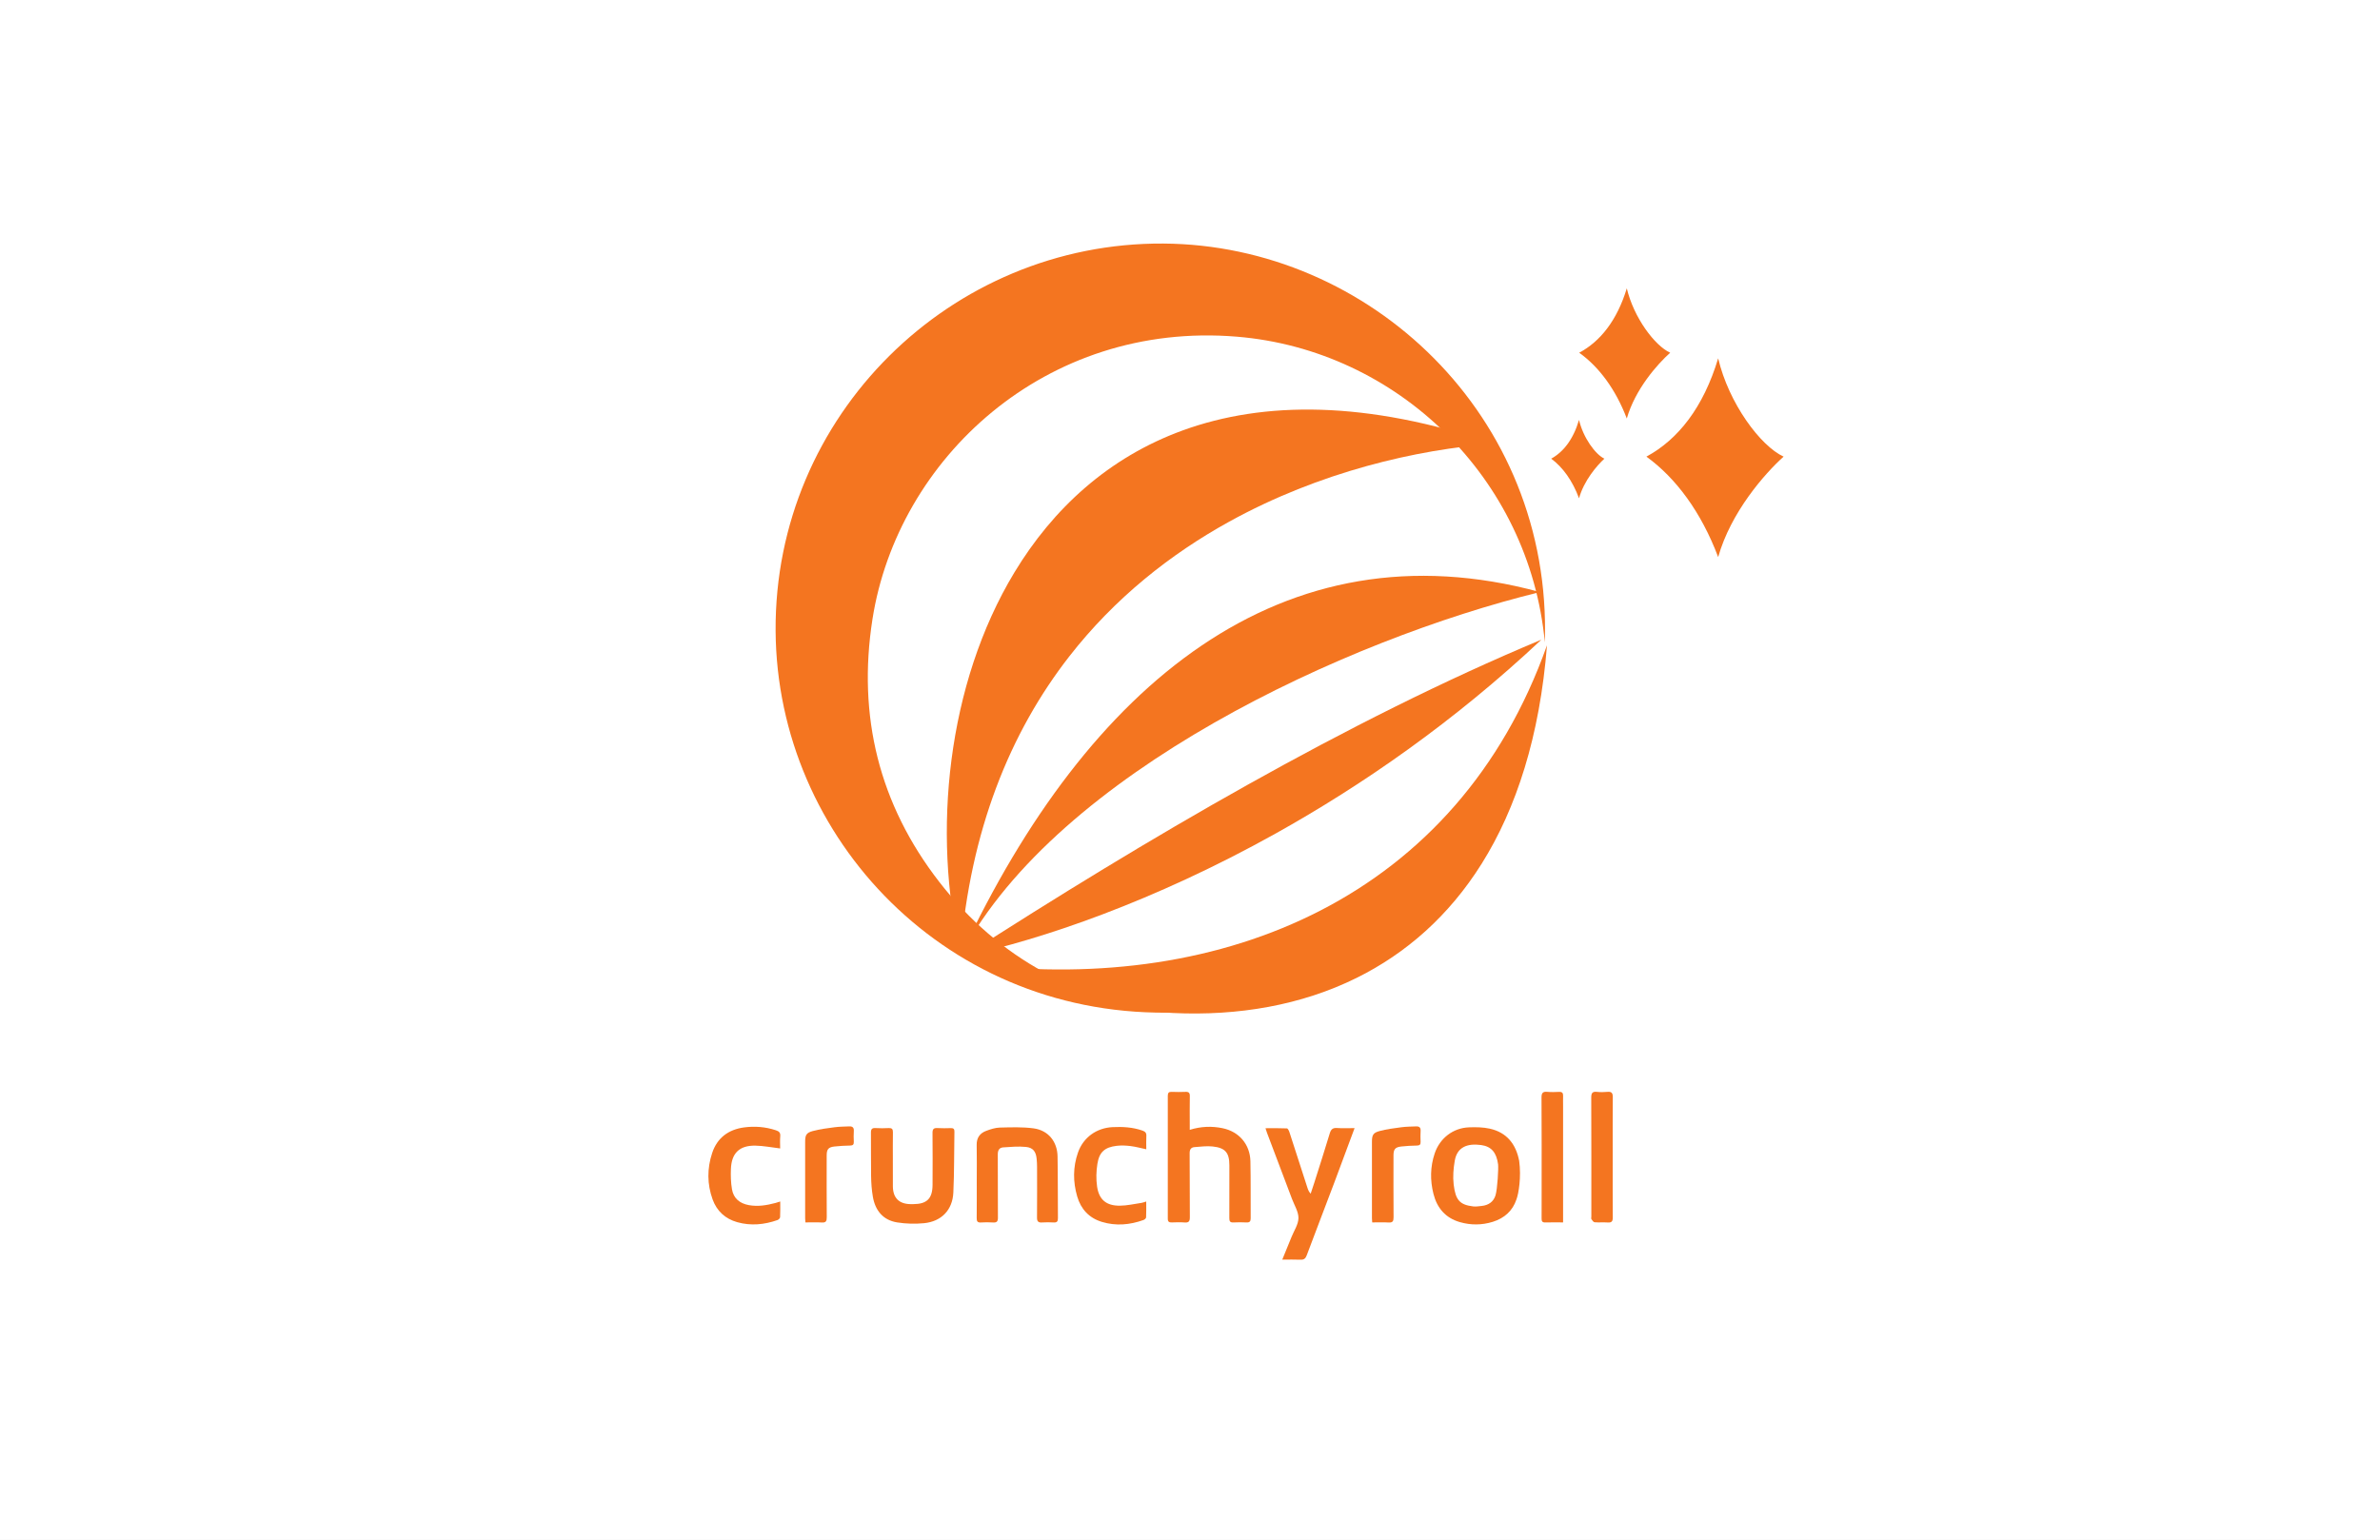
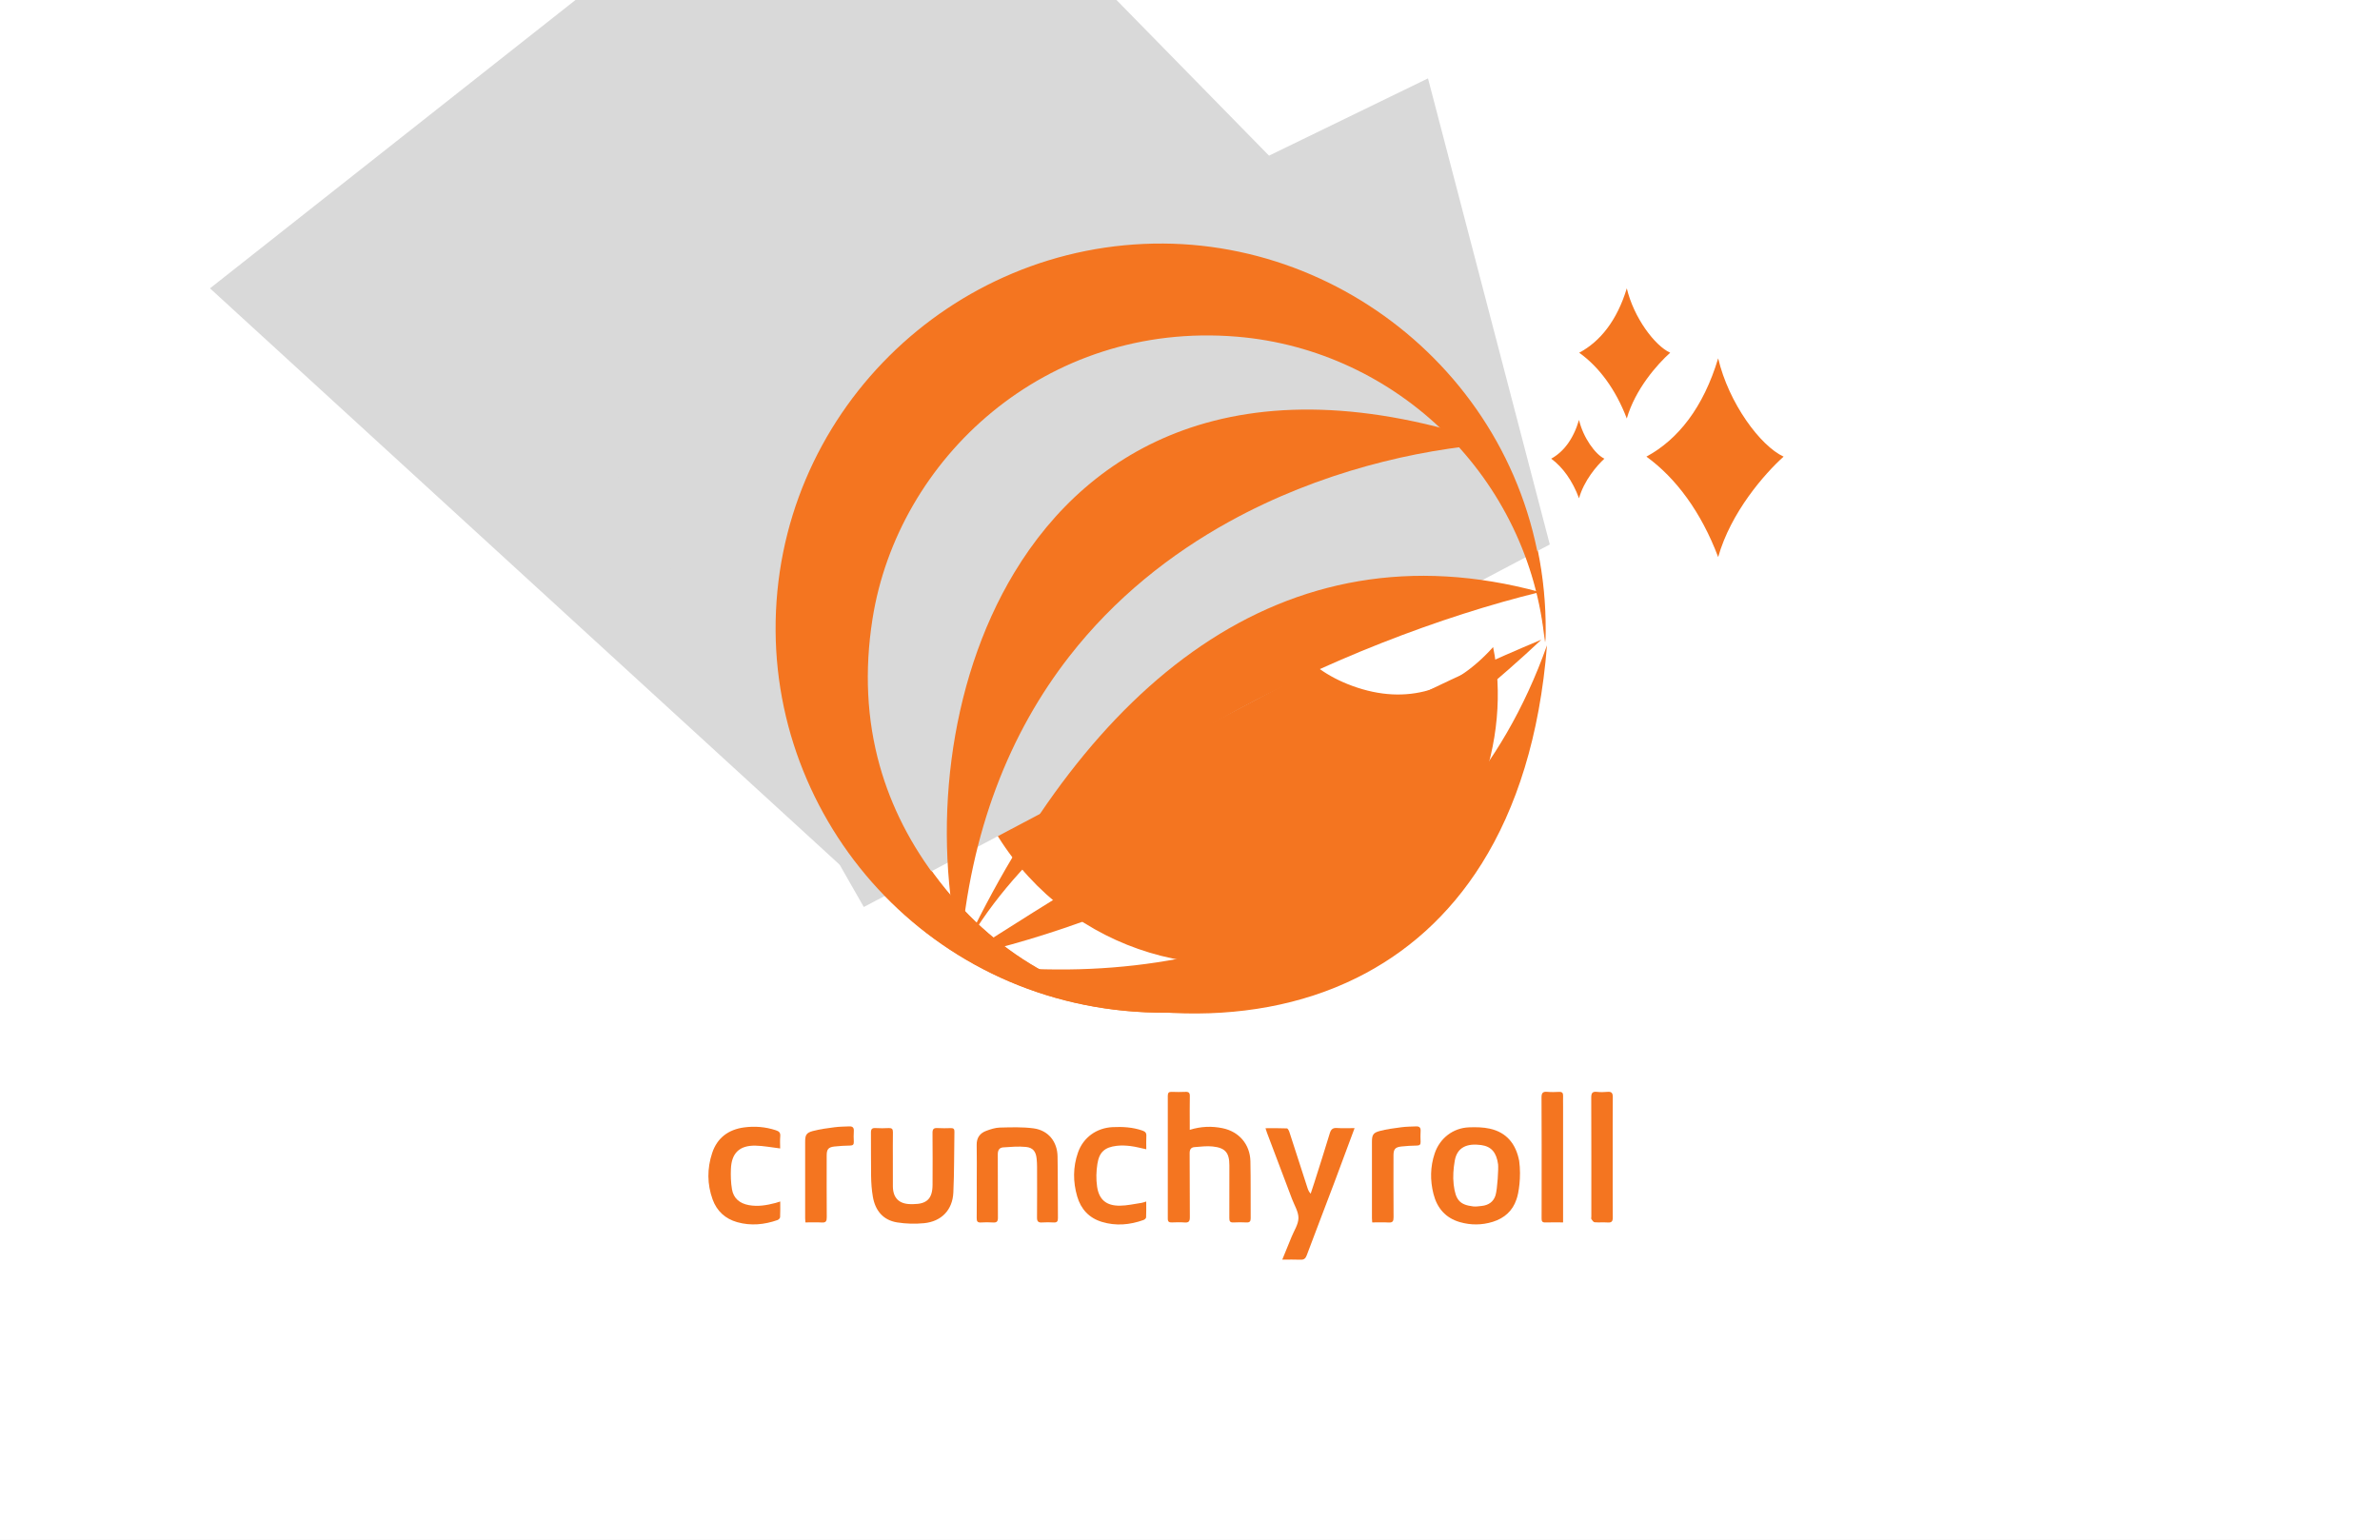
<svg xmlns="http://www.w3.org/2000/svg" width="850" height="550" viewBox="0 0 850 550" fill="none">
  <rect width="850" height="550" fill="#F5F5F5" />
-   <g id="Custom">
+   <g id="Custom" clip-path="url(#clip0_0_1)">
    <rect width="850" height="550" fill="white" />
+     <g id="logo">
+       <g id="outter">
+         <mask id="mask0_0_1" style="mask-type:alpha" maskUnits="userSpaceOnUse" x="268" y="76" width="310" height="311">
+           <path id="outter-line" d="M552 237.503C556.5 144.003 424 46.503 335 137.003C233.796 239.912 336.5 366.503 424 361.503" stroke="#F47520" stroke-width="50" />
+         </mask>
+         <g mask="url(#mask0_0_1)">
+           <path id="outter-mask" d="M420.591 361.664C338.942 364.322 277.72 299.609 277.239 225.389C276.743 148.425 339.797 86.522 415.732 87.003C489.228 87.474 554.606 148.435 551.959 229.474C546.482 170.745 499.23 125.001 441.981 120.268C373.546 114.608 320.777 163.982 311.828 221.207C306.417 255.784 314.207 287.317 335.662 315.004C357.087 342.644 385.714 357.801 420.591 361.659V361.664Z" fill="#F47520" />
+         </g>
+       </g>
+       <g id="inner">
+         <mask id="mask1_0_1" style="mask-type:alpha" maskUnits="userSpaceOnUse" x="341" y="151" width="194" height="194">
+           <path id="inner-mask" d="M482.406 162.23C463.739 170.861 453.273 185.238 454.27 206.025C455.176 224.892 465.238 238.556 483.008 245.031C502.641 252.184 519.49 246.494 533.252 231.154C539.655 261.959 528.596 307.759 485.67 331.957C443.347 355.816 390.689 344.385 361.703 306.432C332.565 268.282 336.34 215.117 368.394 181.533C402.376 145.934 451.678 145.326 482.406 162.23Z" fill="#F47520" />
+         </mask>
+         <g mask="url(#mask1_0_1)">
+           <path id="inner-line" d="M601 26.502C467.5 71.002 368 141.002 407.5 243.002C445.064 340.002 613.5 264.502 682.5 229.502" stroke="#F47520" stroke-width="201" />
+         </g>
+       </g>
+       <path id="eyemask-1" d="M75 103L300 309C293.5 158.5 375.5 100 507 110.5L314.5 -86L75 103Z" fill="#D9D9D9" />
+       <path id="eyemask-2" d="M220 169L308.5 324L553.5 194.5L510 28L220 169Z" fill="#D9D9D9" />
+     </g>
    <g id="crunchyroll">
      <path id="l2" d="M575.97 413.384C575.97 420.542 575.939 427.695 575.995 434.853C576.005 436.24 575.636 436.802 574.178 436.696C572.624 436.58 571.05 436.747 569.501 436.615C569.086 436.58 568.666 435.952 568.368 435.516C568.216 435.294 568.337 434.889 568.337 434.565C568.337 420.415 568.362 406.266 568.302 392.116C568.297 390.517 568.661 389.843 570.352 390.036C571.571 390.172 572.832 390.157 574.062 390.036C575.544 389.894 576.01 390.421 576 391.919C575.934 399.072 575.97 406.23 575.97 413.389V413.384Z" fill="#F47520" />
      <path id="l1" d="M558.24 436.666C555.922 436.666 553.882 436.625 551.842 436.681C550.81 436.706 550.562 436.24 550.572 435.314C550.602 432.14 550.582 428.966 550.582 425.792C550.582 414.548 550.617 403.299 550.541 392.056C550.531 390.37 551.042 389.879 552.647 390.031C554.034 390.162 555.446 390.107 556.843 390.041C557.921 389.99 558.28 390.461 558.25 391.468C558.209 392.759 558.245 394.05 558.245 395.341C558.245 408.524 558.245 421.706 558.245 434.889V436.661L558.24 436.666Z" fill="#F47520" />
      <path id="o" d="M541.583 428.465C540.237 432.54 537.255 435.182 533.141 436.458C529.243 437.668 525.3 437.688 521.398 436.569C516.276 435.101 513.234 431.548 511.954 426.49C510.729 421.656 510.785 416.811 512.384 412.042C514.206 406.6 518.954 402.904 524.688 402.707C527.138 402.621 529.673 402.651 532.047 403.178C538.146 404.519 541.411 408.716 542.56 414.669C543.359 420.425 542.383 426.394 541.583 428.47V428.465ZM535.028 415.915C534.472 411.743 532.655 409.536 528.985 409.035C523.995 408.352 520.396 409.784 519.556 414.634C519.075 417.403 518.842 420.329 519.166 423.103C519.834 428.794 521.424 430.383 526.136 430.955C527.128 431.077 528.165 430.889 529.172 430.788C531.582 430.545 533.399 429.31 534.107 427.012C534.811 424.734 535.206 417.241 535.028 415.915V415.915Z" fill="#F47520" />
      <path id="r2" d="M490.074 436.666C490.033 436.063 489.982 435.643 489.982 435.223C489.982 426.126 489.977 417.023 489.982 407.926C489.982 405.471 490.367 404.661 492.716 404.028C495.231 403.35 497.858 403.021 500.449 402.682C502.206 402.449 503.992 402.439 505.764 402.368C506.867 402.322 507.449 402.778 507.363 404.013C507.272 405.299 507.302 406.6 507.358 407.886C507.399 408.858 507.034 409.202 506.052 409.217C504.174 409.253 502.292 409.344 500.429 409.556C498.273 409.804 497.676 410.559 497.676 412.725C497.676 420.101 497.64 427.477 497.701 434.853C497.711 436.235 497.377 436.797 495.904 436.701C494.031 436.58 492.144 436.671 490.068 436.671L490.074 436.666Z" fill="#F47520" />
      <path id="y" d="M483.782 402.99C481.257 409.779 478.883 416.234 476.458 422.663C473.214 431.259 469.909 439.835 466.685 448.436C466.26 449.565 465.703 450.046 464.463 449.99C462.383 449.894 460.293 449.965 457.954 449.965C459.123 447.104 460.206 444.492 461.259 441.87C462.16 439.627 463.704 437.384 463.734 435.127C463.765 432.869 462.297 430.586 461.447 428.328C458.47 420.436 455.479 412.543 452.498 404.651C452.331 404.211 452.199 403.76 451.956 403.026C454.634 403.026 457.134 402.975 459.624 403.087C459.948 403.102 460.348 403.927 460.515 404.443C462.687 411.08 464.817 417.732 466.968 424.379C467.191 425.068 467.47 425.736 468.092 426.419C468.543 425.063 469.008 423.711 469.438 422.349C471.286 416.512 473.158 410.68 474.93 404.818C475.36 403.39 476.018 402.834 477.547 402.95C479.516 403.102 481.505 402.985 483.777 402.985L483.782 402.99Z" fill="#F47520" />
      <path id="h" d="M424.904 403.603C428.927 402.353 432.769 402.226 436.605 403.011C442.517 404.216 446.445 408.787 446.576 414.837C446.723 421.615 446.622 428.399 446.672 435.182C446.683 436.286 446.323 436.736 445.179 436.681C443.62 436.605 442.057 436.6 440.498 436.681C439.328 436.742 439.035 436.256 439.045 435.167C439.08 428.87 439.065 422.572 439.06 416.274C439.06 411.774 437.618 410.022 433.068 409.541C430.972 409.318 428.811 409.617 426.69 409.764C425.349 409.855 424.858 410.584 424.873 412.027C424.954 419.615 424.873 427.209 424.944 434.798C424.959 436.296 424.539 436.817 423.041 436.691C421.543 436.569 420.024 436.62 418.521 436.676C417.519 436.711 417.064 436.433 417.069 435.329C417.094 420.689 417.094 406.048 417.069 391.403C417.069 390.314 417.489 390 418.506 390.036C420.121 390.097 421.74 390.112 423.35 390.036C424.534 389.975 424.964 390.355 424.939 391.585C424.868 394.977 424.914 398.368 424.914 401.76C424.914 402.292 424.914 402.823 424.914 403.608L424.904 403.603Z" fill="#F47520" />
      <path id="c2" d="M409.386 410.544C407.422 410.128 405.615 409.627 403.778 409.399C402.133 409.197 400.432 409.116 398.797 409.313C394.571 409.825 392.602 411.521 391.929 415.738C391.504 418.4 391.428 421.225 391.818 423.883C392.511 428.571 395.138 430.727 399.916 430.697C402.512 430.682 405.109 430.064 407.7 429.69C408.166 429.624 408.611 429.426 409.365 429.204C409.365 431.203 409.411 433.056 409.32 434.899C409.305 435.223 408.773 435.673 408.393 435.81C403.519 437.557 398.549 438.002 393.543 436.488C388.963 435.101 386.038 431.942 384.716 427.411C383.193 422.182 383.178 416.902 384.99 411.723C386.883 406.311 391.615 402.925 397.324 402.636C400.953 402.454 404.506 402.656 407.978 403.856C409.001 404.21 409.477 404.676 409.411 405.805C409.32 407.349 409.391 408.908 409.391 410.544H409.386Z" fill="#F47520" />
      <path id="n" d="M348.842 421.767C348.842 417.515 348.907 413.257 348.816 409.005C348.761 406.418 349.98 404.783 352.258 403.947C353.807 403.38 355.462 402.829 357.087 402.793C361.1 402.697 365.17 402.54 369.133 403.071C374.346 403.77 377.595 407.764 377.696 413.055C377.833 420.431 377.772 427.811 377.833 435.187C377.843 436.286 377.489 436.752 376.34 436.686C374.943 436.61 373.536 436.59 372.139 436.686C370.793 436.782 370.352 436.286 370.363 434.949C370.413 428.864 370.393 422.779 370.378 416.694C370.378 415.783 370.317 414.867 370.231 413.956C369.993 411.414 368.966 409.961 366.415 409.708C363.727 409.44 360.979 409.683 358.266 409.87C356.894 409.967 356.343 410.913 356.353 412.356C356.403 419.894 356.343 427.437 356.403 434.975C356.413 436.342 355.978 436.782 354.652 436.691C353.205 436.59 351.742 436.605 350.289 436.691C349.125 436.757 348.811 436.281 348.821 435.182C348.867 430.712 348.842 426.242 348.842 421.772V421.767Z" fill="#F47520" />
      <path id="u" d="M318.873 414.462C318.873 417.585 318.848 420.709 318.884 423.832C318.929 427.933 321.111 430.09 325.2 430.14C325.524 430.14 325.848 430.14 326.172 430.14C331.021 430.125 333.025 428.166 333.055 423.281C333.091 417.089 333.101 410.893 333.04 404.702C333.03 403.355 333.45 402.884 334.796 402.97C336.406 403.072 338.026 403.026 339.645 402.985C340.561 402.96 340.88 403.34 340.865 404.231C340.738 411.495 340.819 418.765 340.48 426.019C340.192 432.231 336.214 436.347 330.003 436.949C326.84 437.253 323.555 437.172 320.422 436.671C315.371 435.861 312.587 432.428 311.737 427.508C311.317 425.083 311.145 422.597 311.104 420.132C311.013 414.963 311.114 409.789 311.049 404.621C311.033 403.335 311.433 402.889 312.714 402.97C314.268 403.066 315.842 403.046 317.401 402.97C318.519 402.92 318.919 403.299 318.899 404.443C318.838 407.78 318.879 411.121 318.879 414.462H318.873Z" fill="#F47520" />
      <path id="r1" d="M287.645 436.666C287.604 436.063 287.554 435.643 287.554 435.223C287.554 426.126 287.549 417.023 287.554 407.926C287.554 405.471 287.938 404.661 290.287 404.028C292.802 403.35 295.429 403.021 298.021 402.682C299.777 402.449 301.564 402.439 303.335 402.368C304.438 402.322 305.021 402.778 304.934 404.013C304.843 405.299 304.874 406.6 304.929 407.886C304.97 408.858 304.606 409.202 303.624 409.217C301.746 409.253 299.863 409.344 298 409.556C295.844 409.804 295.247 410.559 295.247 412.725C295.247 420.101 295.212 427.477 295.272 434.853C295.283 436.235 294.948 436.797 293.476 436.701C291.603 436.58 289.715 436.671 287.64 436.671L287.645 436.666Z" fill="#F47520" />
      <path id="c1" d="M278.636 410.25C275.634 409.891 272.734 409.308 269.819 409.248C264.1 409.136 261.25 411.9 261.037 417.616C260.946 420.01 261.017 422.455 261.417 424.815C261.969 428.09 264.186 429.892 267.415 430.49C270.684 431.092 273.822 430.55 276.96 429.725C277.472 429.588 277.968 429.416 278.656 429.199C278.656 431.158 278.707 432.98 278.61 434.793C278.59 435.162 278.079 435.694 277.684 435.83C272.967 437.486 268.144 437.952 263.29 436.585C259.033 435.385 256.017 432.631 254.508 428.47C252.519 422.982 252.524 417.383 254.351 411.865C256.153 406.408 260.228 403.471 265.775 402.732C269.571 402.226 273.382 402.525 277.082 403.75C278.221 404.125 278.772 404.59 278.661 405.881C278.529 407.42 278.631 408.974 278.631 410.25H278.636Z" fill="#F47520" />
    </g>
    <g id="stars">
      <path id="star1" d="M554 163.849C558.385 161.441 561.892 156.925 563.938 150C565.4 156.323 569.785 162.344 573 163.849C570.369 166.258 565.692 171.677 563.938 178C561.6 171.677 558.092 166.86 554 163.849Z" fill="#F47520" />
      <path id="star2" d="M564 126C571.5 122 577.5 114.5 581 103C583.5 113.5 591 123.5 596.5 126C592 130 584 139 581 149.5C577 139 571 131 564 126Z" fill="#F47520" />
      <path id="star3" d="M588 163.118C599.308 157.011 608.354 145.559 613.631 128C617.4 144.032 628.708 159.301 637 163.118C630.215 169.226 618.154 182.968 613.631 199C607.6 182.968 598.554 170.753 588 163.118Z" fill="#F47520" />
    </g>
-     <path id="blink-0" d="M420.355 361.664C338.706 364.322 277.484 299.609 277.003 225.389C276.507 148.425 339.561 86.522 415.497 87.003C488.992 87.474 554.37 148.435 551.723 229.474C546.246 170.745 498.994 125.001 441.745 120.268C373.31 114.608 320.541 163.982 311.592 221.207C306.182 255.783 313.971 287.317 335.426 315.004C356.851 342.644 385.478 357.801 420.355 361.659V361.664Z" fill="#F47520" />
+     <path id="blink-0" d="M420.355 361.664C338.706 364.322 277.484 299.609 277.003 225.389C276.507 148.425 339.561 86.522 415.497 87.003C488.992 87.474 554.37 148.435 551.723 229.474C546.246 170.745 498.994 125.001 441.745 120.268C373.31 114.608 320.541 163.982 311.592 221.207C308.725 239.533 309.565 257.004 314.182 273.5C318.277 288.129 325.342 301.991 335.426 315.004C356.851 342.644 385.478 357.801 420.355 361.659V361.664Z" fill="#F47520" />
    <path id="blink-1" d="M439 186.35C471.343 168.497 506.09 160.53 533.5 158.5C488.014 143.009 451.293 143.265 422.5 153.715C395.861 163.383 376.008 181.777 362.277 204.5C338.156 244.419 332.929 297.698 343 340.5C344.787 318.412 349.237 298.829 355.729 281.5C362.473 263.496 371.421 247.923 381.872 234.5C398.148 213.596 418.071 197.903 439 186.35Z" fill="#F47520" />
    <path id="blink-2" d="M343.5 340.5C388.5 244.5 458 186.5 550 211.5C480.5 228.5 378 276 343.5 340.5Z" fill="#F47520" />
    <path id="blink-3" d="M550.5 228.5C481 257.5 409 300 344.5 341.5C371.895 335.671 412.031 322.028 455.5 297.799C486.608 280.46 519.424 257.699 550.5 228.5Z" fill="#F47520" />
    <path id="blink-4" d="M348.5 344.5C437 355 520.607 320.5 552.5 230.5C549.918 262.959 541.592 288.706 529.193 308.5C517.466 327.222 502.097 340.617 484.5 349.328C445.045 368.859 394.393 364.839 348.5 344.5Z" fill="#F47520" />
  </g>
+   <defs>
+     <clipPath id="clip0_0_1">
+       <rect width="850" height="550" fill="white" />
+     </clipPath>
+   </defs>
</svg>
